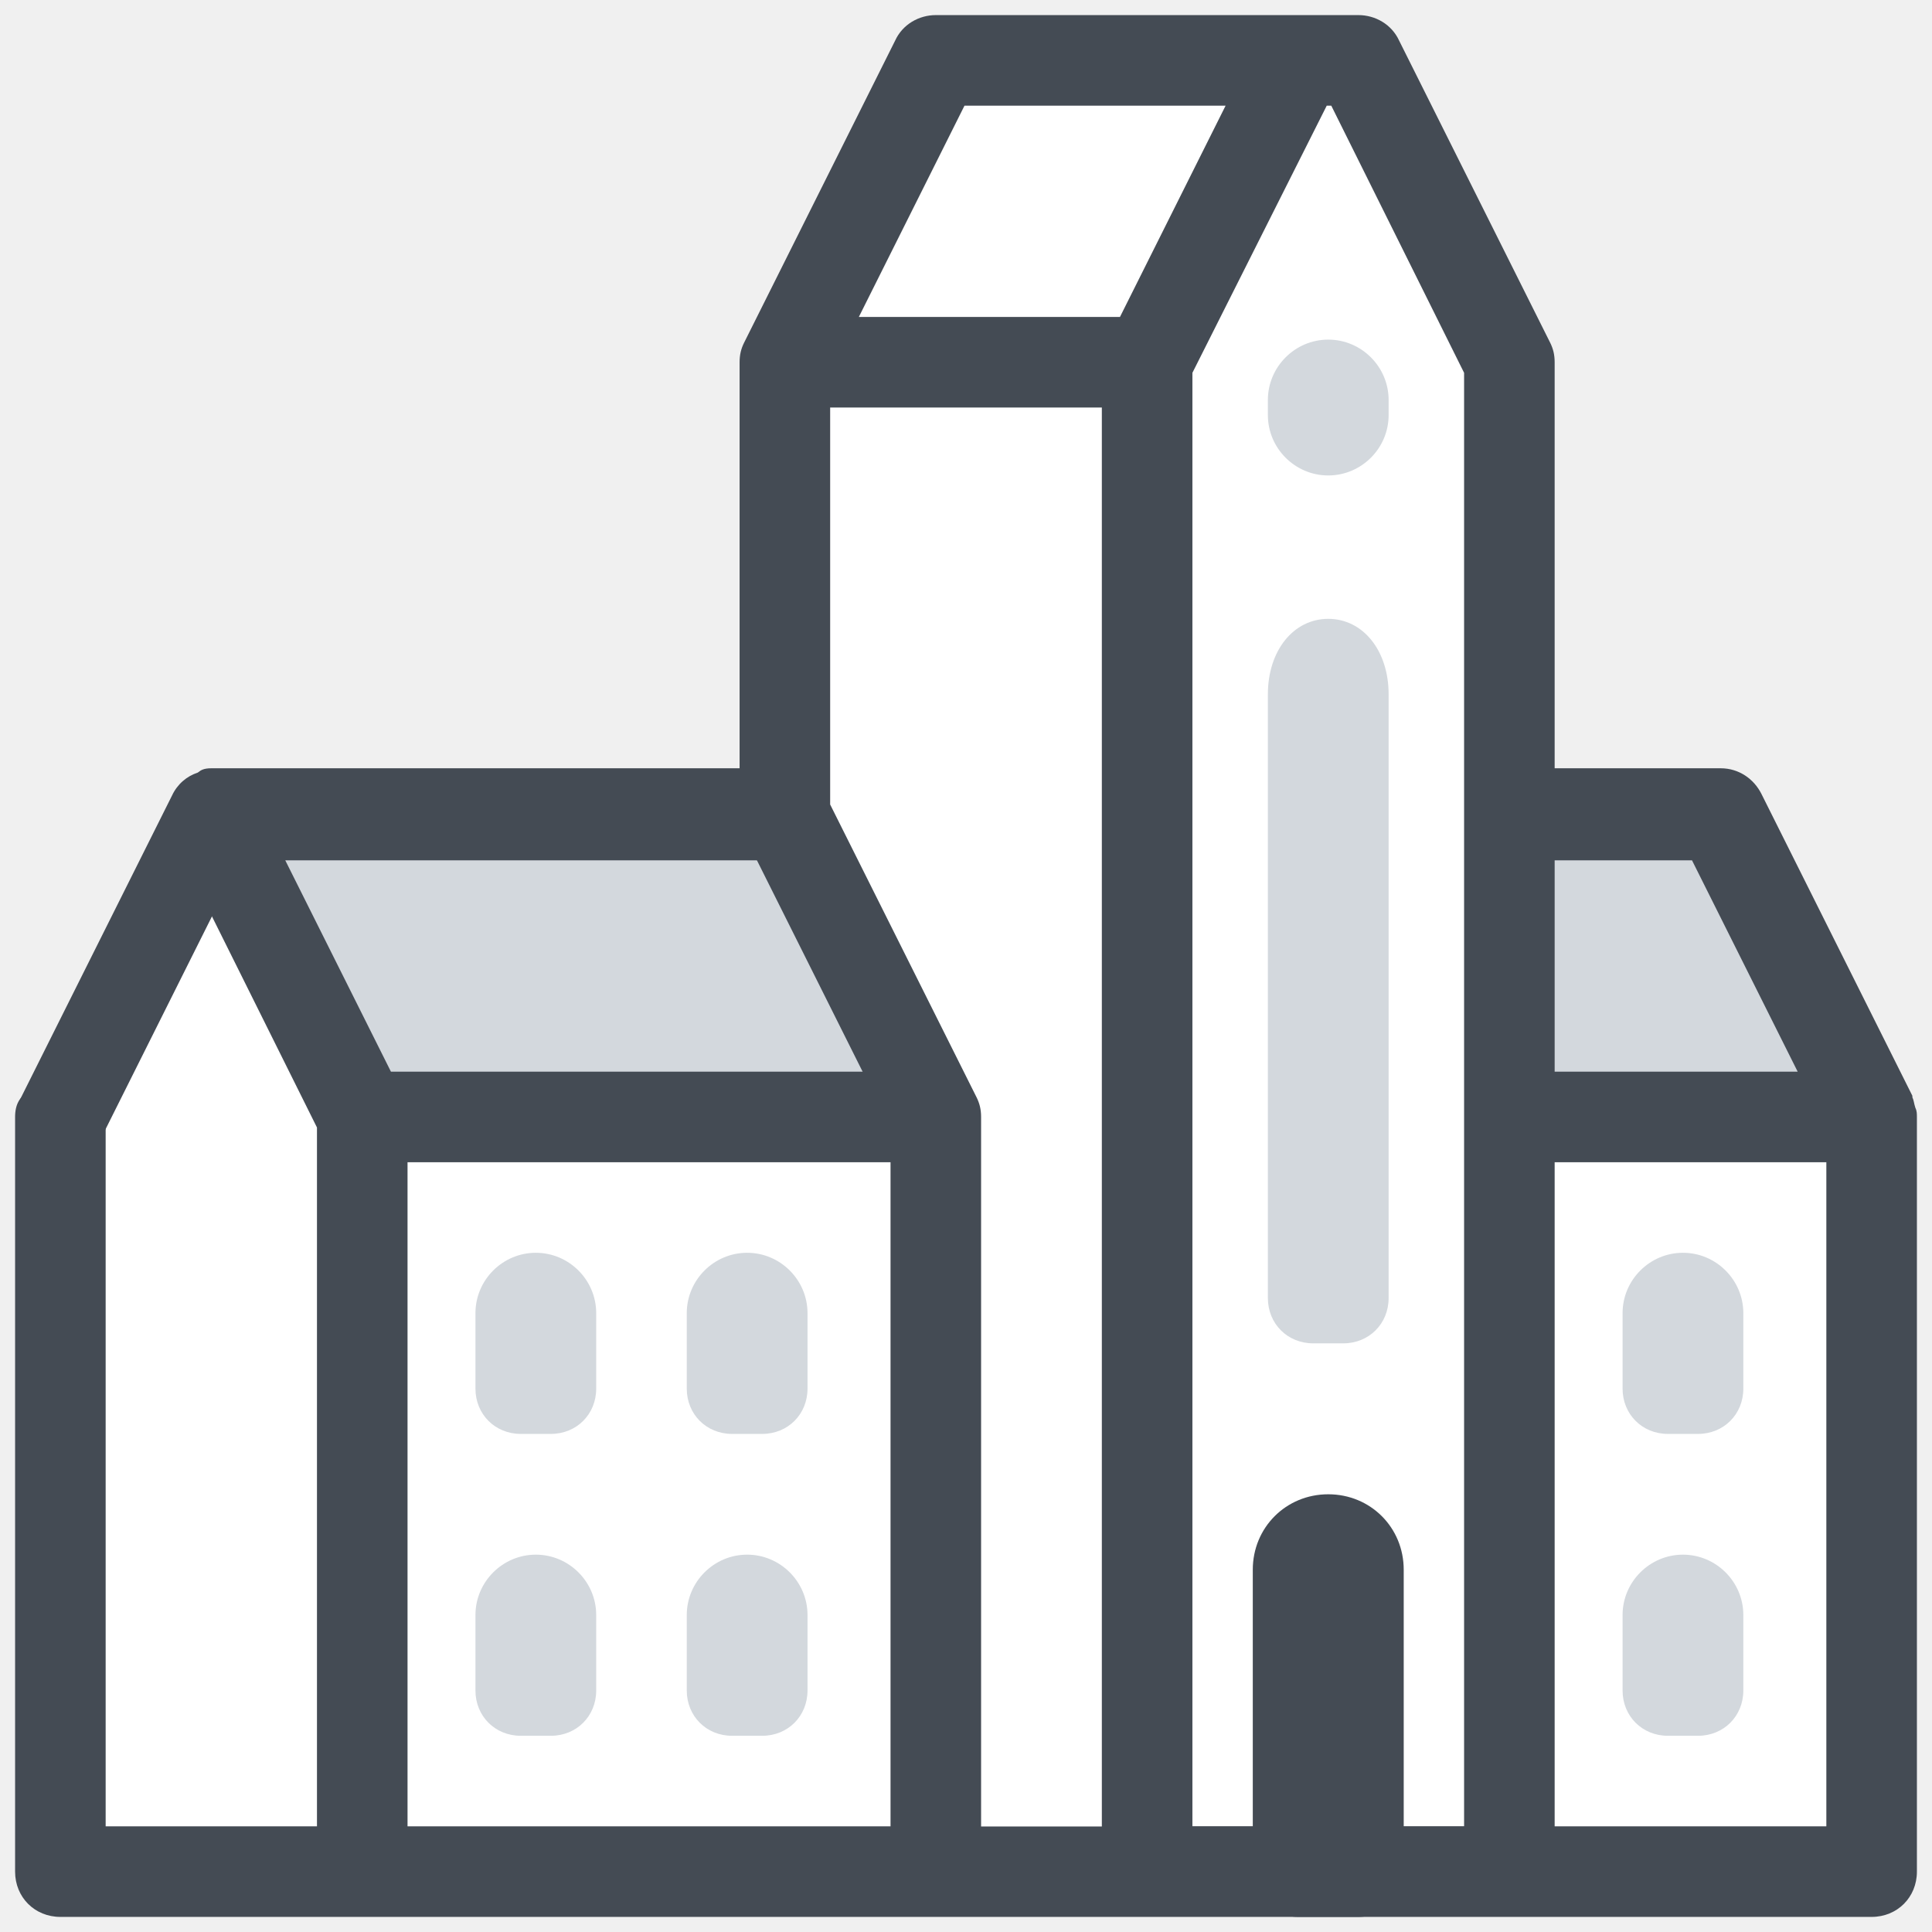
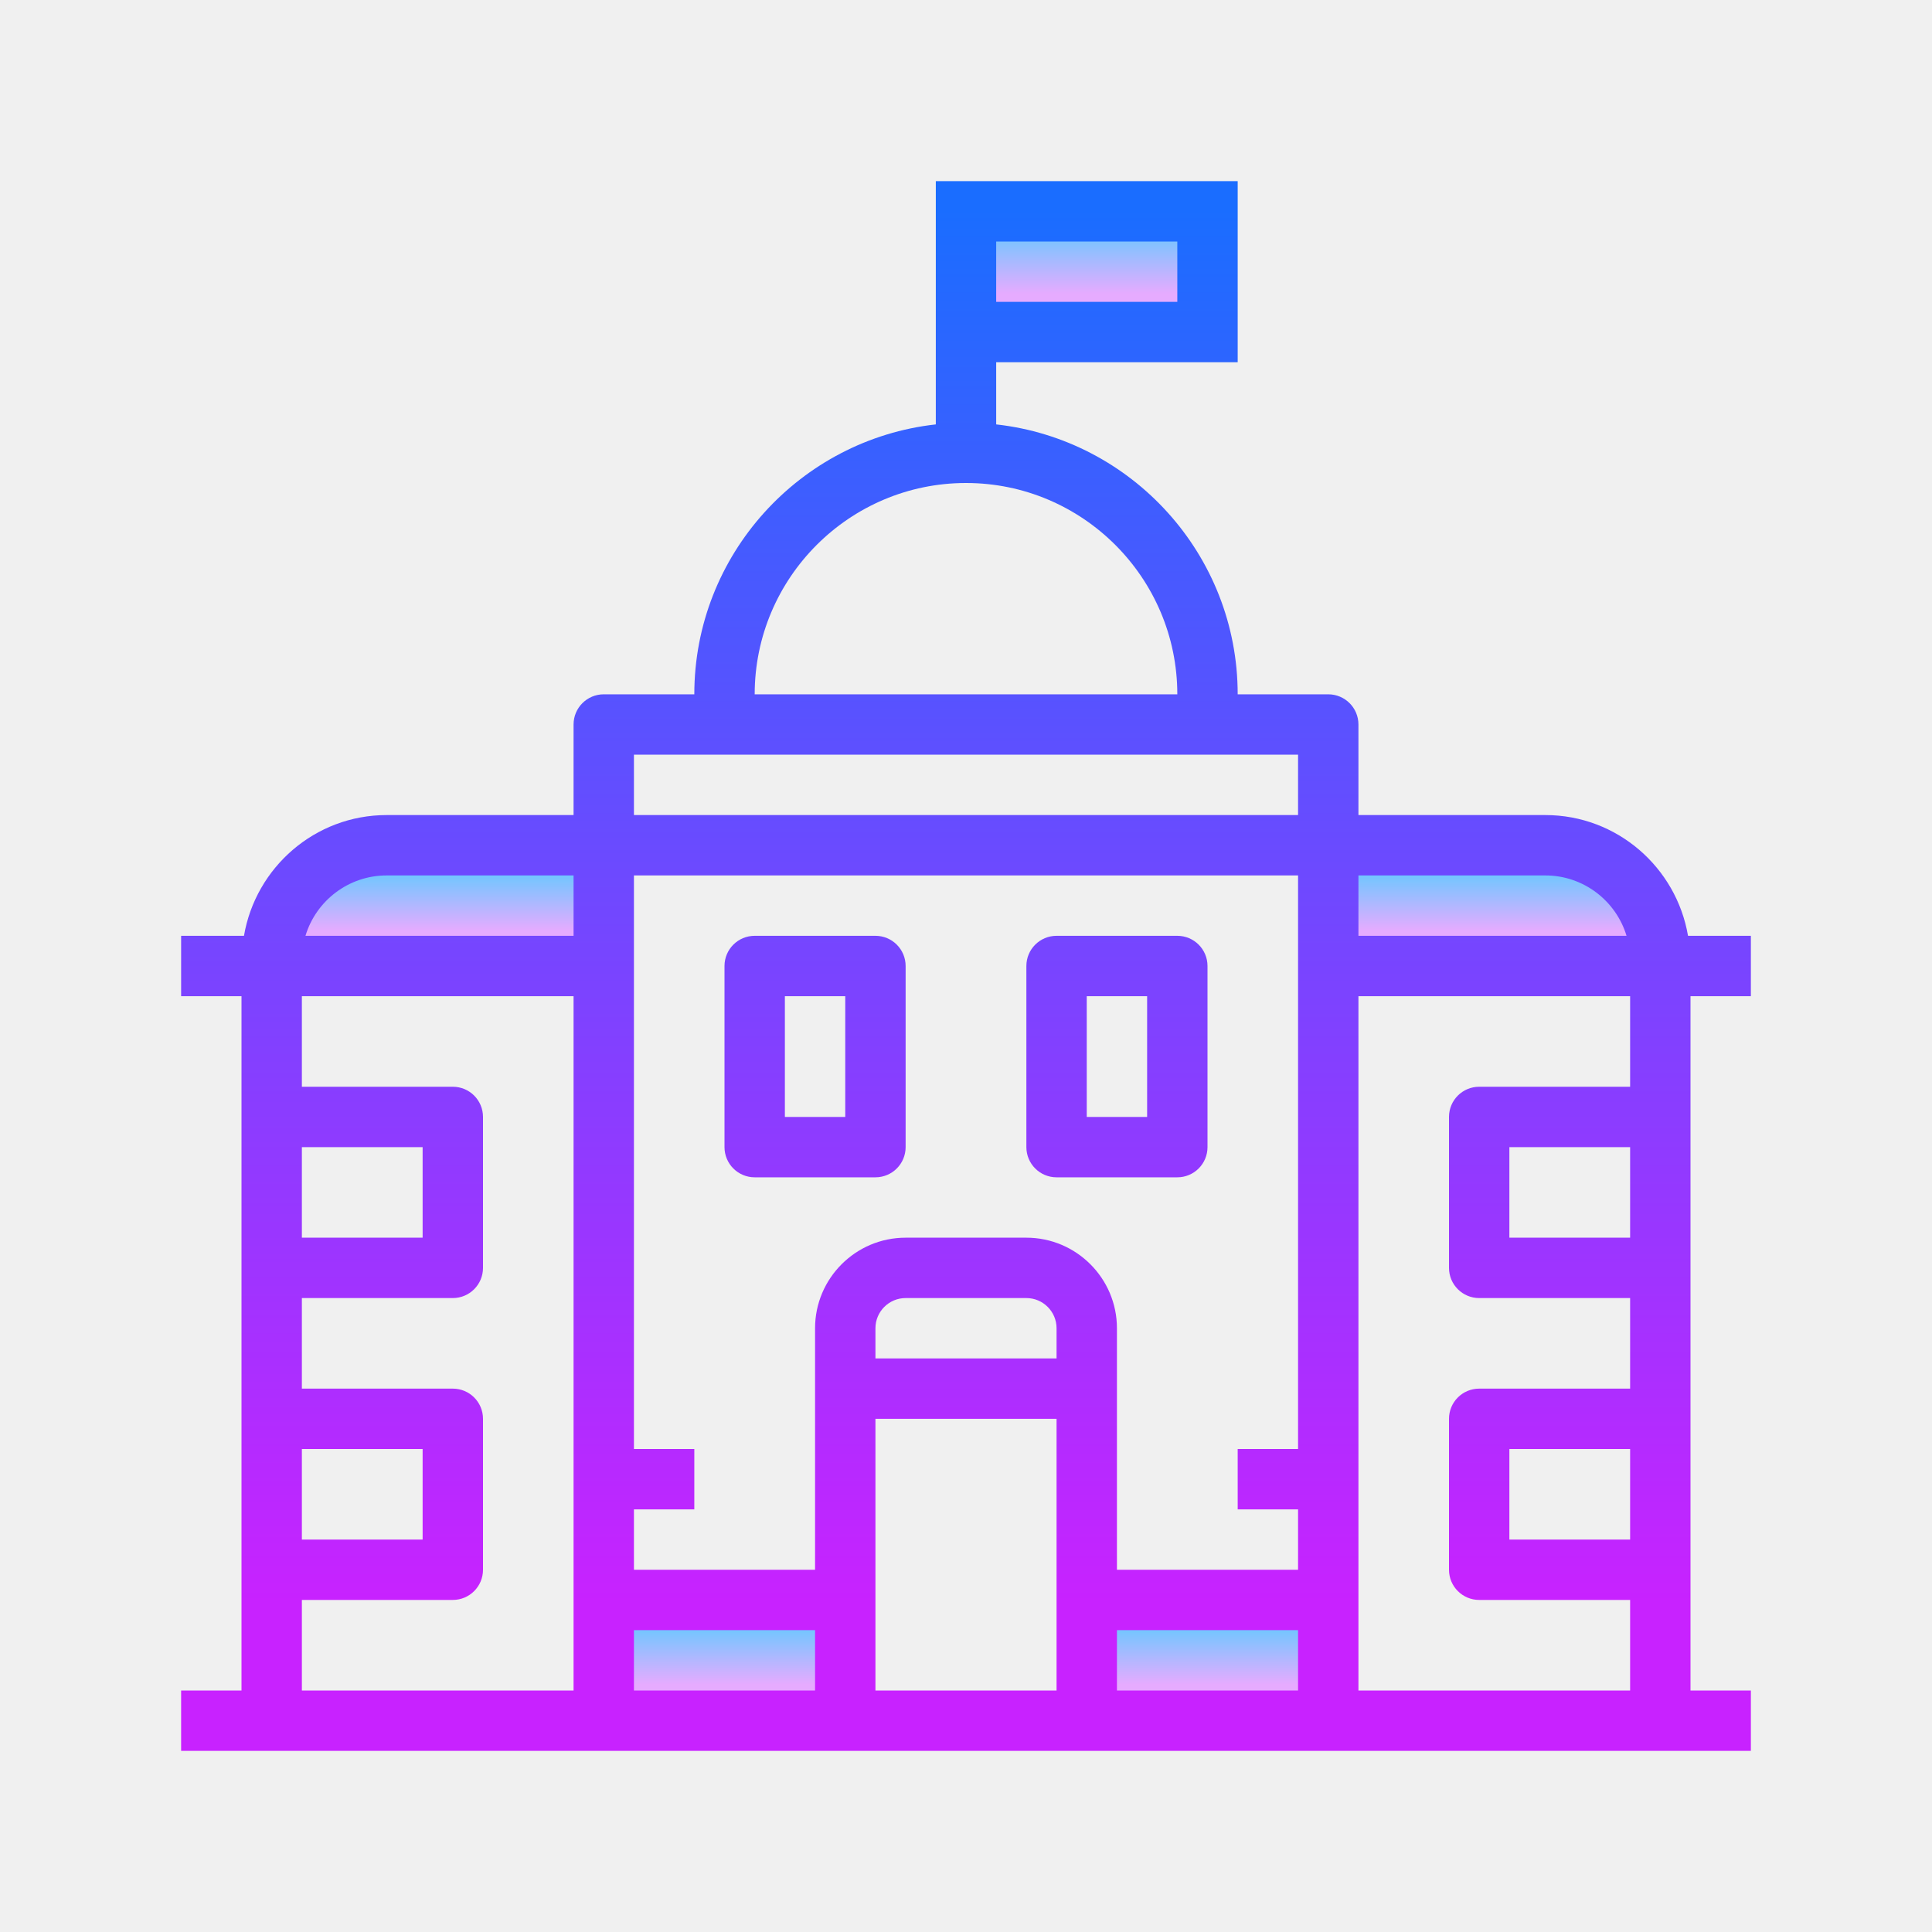
- <svg xmlns="http://www.w3.org/2000/svg" viewBox="0 0 128 128">
-   <path fill="#fff" d="M114 54L14 54 4 74 4 124 124 124 124 74z" />
-   <path fill="#d3d8dd" d="M24 74L14 54 52 54 62 74zM100 74L100 54 114 54 124 74z" />
-   <path fill="#444b54" d="M4,77c-0.5,0-0.9-0.1-1.3-0.3c-1.5-0.7-2.1-2.5-1.3-4l10-20c0.7-1.5,2.5-2.1,4-1.3c1.5,0.7,2.1,2.5,1.3,4l-10,20C6.2,76.4,5.1,77,4,77z" />
-   <path fill="#d3d8dd" d="M62 4L87 4 76 24 52 24z" />
-   <path fill="#444b54" d="M126.9,73.4C126.9,73.4,126.9,73.4,126.9,73.4c-0.1-0.3-0.1-0.5-0.2-0.7c0,0,0,0,0-0.1l-10-20c-0.5-1-1.5-1.7-2.7-1.7H14c-1,0-1,0.5-1.6,1.4c-0.5,0.9-1.6,2-1.1,2.9L21,74.7V121H7V74c0-1.7-1.3-2-3-2s-3,0.3-3,2v50c0,1.7,1.3,3,3,3h120c1.7,0,3-1.3,3-3V74C127,73.8,127,73.6,126.9,73.4z M112.1,57l7,14H25.9l-7-14H112.1z M27,77h94v44H27V77z" />
-   <path fill="#fff" d="M100 24L100 121 62 121 62 74 52 54 52 24 62 4 90 4z" />
-   <path fill="#444b54" d="M88,102L88,102c-1.1,0-2,0.9-2,2v20h4v-20C90,102.9,89.1,102,88,102z" />
-   <path fill="#444b54" d="M90,127h-4c-1.7,0-3-1.3-3-3v-20c0-2.8,2.2-5,5-5s5,2.2,5,5v20C93,125.7,91.7,127,90,127z" />
-   <path fill="#d3d8dd" d="M88,44L88,44c-0.6,0-1,0.9-1,2v40h2V46C89,44.9,88.6,44,88,44z" />
-   <path fill="#d3d8dd" d="M89 89h-2c-1.7 0-3-1.3-3-3V46c0-2.9 1.7-5 4-5s4 2.1 4 5v40C92 87.7 90.7 89 89 89zM88 31.5c-2.2 0-4-1.8-4-4v-1c0-2.2 1.8-4 4-4s4 1.8 4 4v1C92 29.7 90.2 31.5 88 31.5zM36.5 92h-2v-5c0-.6.4-1 1-1l0 0c.6 0 1 .4 1 1V92z" />
-   <path fill="#d3d8dd" d="M36.5 95h-2c-1.7 0-3-1.3-3-3v-5c0-2.2 1.8-4 4-4s4 1.8 4 4v5C39.5 93.7 38.2 95 36.5 95zM50.5 92h-2v-5c0-.6.4-1 1-1l0 0c.6 0 1 .4 1 1V92z" />
-   <path fill="#d3d8dd" d="M50.5,95h-2c-1.7,0-3-1.3-3-3v-5c0-2.2,1.8-4,4-4s4,1.8,4,4v5C53.5,93.7,52.2,95,50.5,95z" />
-   <path fill="#444b54" d="M102.7,22.7l-10-20C92.2,1.6,91.1,1,90,1H62c-1.1,0-2.2,0.6-2.7,1.7l-10,20C49.1,23.1,49,23.5,49,24v30c0,0.5,0.1,0.9,0.3,1.3L59,74.7V124c0,1.7,1.3,1,3,1s3,0.7,3-1V74c0-0.5-0.1-0.9-0.3-1.3L55,53.3V27h18v97c0,1.7,1.3,1,3,1h24c1.7,0,3,0.7,3-1V24C103,23.5,102.9,23.1,102.7,22.7z M63.9,7h17.3l-7,14H56.9L63.9,7z M97,121H79V24.7L87.9,7h0.3L97,24.7V121z" />
-   <g>
-     <path fill="#d3d8dd" d="M36.5,112h-2v-5c0-0.6,0.4-1,1-1l0,0c0.6,0,1,0.4,1,1V112z" />
-     <path fill="#d3d8dd" d="M36.5,115h-2c-1.7,0-3-1.3-3-3v-5c0-2.2,1.8-4,4-4s4,1.8,4,4v5C39.5,113.7,38.2,115,36.5,115z" />
-   </g>
-   <g>
-     <path fill="#d3d8dd" d="M50.5,112h-2v-5c0-0.6,0.4-1,1-1l0,0c0.6,0,1,0.4,1,1V112z" />
-     <path fill="#d3d8dd" d="M50.5,115h-2c-1.7,0-3-1.3-3-3v-5c0-2.2,1.8-4,4-4s4,1.8,4,4v5C53.5,113.7,52.2,115,50.5,115z" />
-   </g>
-   <g>
-     <path fill="#d3d8dd" d="M112.5,92h-2v-5c0-0.6,0.4-1,1-1l0,0c0.6,0,1,0.4,1,1V92z" />
-     <path fill="#d3d8dd" d="M112.5,95h-2c-1.7,0-3-1.3-3-3v-5c0-2.2,1.8-4,4-4s4,1.8,4,4v5C115.5,93.7,114.2,95,112.5,95z" />
-   </g>
-   <g>
-     <path fill="#d3d8dd" d="M112.5,112h-2v-5c0-0.6,0.4-1,1-1l0,0c0.6,0,1,0.4,1,1V112z" />
-     <path fill="#d3d8dd" d="M112.5,115h-2c-1.7,0-3-1.3-3-3v-5c0-2.2,1.8-4,4-4s4,1.8,4,4v5C115.5,113.7,114.2,115,112.5,115z" />
-   </g>
+ <svg xmlns="http://www.w3.org/2000/svg" viewBox="0 0 64 64">
+   <linearGradient id="7ThaVmYCkzXERLlwDj9vka" x1="36" x2="36" y1="7.67" y2="9.725" gradientUnits="userSpaceOnUse">
+     <stop offset="0" stop-color="#6dc7ff" />
+     <stop offset="1" stop-color="#e6abff" />
+   </linearGradient>
+   <rect width="8" height="4" x="32" y="7" fill="url(#7ThaVmYCkzXERLlwDj9vka)" />
+   <linearGradient id="7ThaVmYCkzXERLlwDj9vkb" x1="14.5" x2="14.5" y1="28.915" y2="30.837" gradientUnits="userSpaceOnUse">
+     <stop offset="0" stop-color="#6dc7ff" />
+     <stop offset="1" stop-color="#e6abff" />
+   </linearGradient>
+   <path fill="url(#7ThaVmYCkzXERLlwDj9vkb)" d="M20,28h-7.191C10.705,28,9,29.705,9,31.809V32h11V28z" />
+   <linearGradient id="7ThaVmYCkzXERLlwDj9vkc" x1="49.5" x2="49.5" y1="28.915" y2="30.837" gradientUnits="userSpaceOnUse">
+     <stop offset="0" stop-color="#6dc7ff" />
+     <stop offset="1" stop-color="#e6abff" />
+   </linearGradient>
+   <path fill="url(#7ThaVmYCkzXERLlwDj9vkc)" d="M44,28h7.191C53.295,28,55,29.705,55,31.809V32H44V28z" />
+   <linearGradient id="7ThaVmYCkzXERLlwDj9vkd" x1="24" x2="24" y1="53.883" y2="55.798" gradientUnits="userSpaceOnUse">
+     <stop offset="0" stop-color="#6dc7ff" />
+     <stop offset="1" stop-color="#e6abff" />
+   </linearGradient>
+   <rect width="8" height="4" x="20" y="53" fill="url(#7ThaVmYCkzXERLlwDj9vkd)" />
+   <linearGradient id="7ThaVmYCkzXERLlwDj9vke" x1="40" x2="40" y1="53.883" y2="55.798" gradientUnits="userSpaceOnUse">
+     <stop offset="0" stop-color="#6dc7ff" />
+     <stop offset="1" stop-color="#e6abff" />
+   </linearGradient>
+   <rect width="8" height="4" x="36" y="53" fill="url(#7ThaVmYCkzXERLlwDj9vke)" />
+   <linearGradient id="7ThaVmYCkzXERLlwDj9vkf" x1="27" x2="27" y1="6.915" y2="53.083" gradientUnits="userSpaceOnUse">
+     <stop offset="0" stop-color="#1a6dff" />
+     <stop offset="1" stop-color="#c822ff" />
+   </linearGradient>
+   <path fill="url(#7ThaVmYCkzXERLlwDj9vkf)" d="M29,31h-4c-0.552,0-1,0.447-1,1v6c0,0.553,0.448,1,1,1h4c0.552,0,1-0.447,1-1v-6 C30,31.447,29.552,31,29,31z M28,37h-2v-4h2V37z" />
+   <linearGradient id="7ThaVmYCkzXERLlwDj9vkg" x1="37" x2="37" y1="6.915" y2="53.083" gradientUnits="userSpaceOnUse">
+     <stop offset="0" stop-color="#1a6dff" />
+     <stop offset="1" stop-color="#c822ff" />
+   </linearGradient>
+   <path fill="url(#7ThaVmYCkzXERLlwDj9vkg)" d="M39,31h-4c-0.552,0-1,0.447-1,1v6c0,0.553,0.448,1,1,1h4c0.552,0,1-0.447,1-1v-6 C40,31.447,39.552,31,39,31z M38,37h-2v-4h2V37z" />
+   <linearGradient id="7ThaVmYCkzXERLlwDj9vkh" x1="32" x2="32" y1="6.915" y2="53.083" gradientUnits="userSpaceOnUse">
+     <stop offset="0" stop-color="#1a6dff" />
+     <stop offset="1" stop-color="#c822ff" />
+   </linearGradient>
+   <path fill="url(#7ThaVmYCkzXERLlwDj9vkh)" d="M56,37v-4h2v-2h-2.082c-0.387-2.266-2.352-4-4.727-4H45v-3c0-0.553-0.448-1-1-1h-3 c0-4.625-3.507-8.442-8-8.941V12h8V6H31v8.059c-4.493,0.499-8,4.316-8,8.941h-3c-0.552,0-1,0.447-1,1v3h-6.191 c-2.374,0-4.34,1.734-4.727,4H6v2h2v23H6v2h52v-2h-2V37z M33,8h6v2h-6V8z M45,29h6.191c1.268,0,2.342,0.844,2.69,2H45V29z M35,45 h-6v-1c0-0.552,0.449-1,1-1h4c0.551,0,1,0.448,1,1V45z M37,44c0-1.654-1.346-3-3-3h-4c-1.654,0-3,1.346-3,3v8h-6v-2h2v-2h-2V29h22 v19h-2v2h2v2h-6V44z M32,16c3.86,0,7,3.141,7,7H25C25,19.141,28.14,16,32,16z M21,25h22v2H21V25z M12.809,29H19v2h-8.881 C10.467,29.844,11.541,29,12.809,29z M10,38h4v3h-4V38z M10,48h4v3h-4V48z M10,53h5c0.552,0,1-0.447,1-1v-5c0-0.553-0.448-1-1-1h-5 v-3h5c0.552,0,1-0.447,1-1v-5c0-0.553-0.448-1-1-1h-5v-3h9v23h-9V53z M21,54h6v2h-6V54z M29,53v-6h6v6v3h-6V53z M37,56v-2h6v2H37z M45,56V33h9v3h-5c-0.552,0-1,0.447-1,1v5c0,0.553,0.448,1,1,1h5v3h-5c-0.552,0-1,0.447-1,1v5c0,0.553,0.448,1,1,1h5v3H45z M54,38 v3h-4v-3H54z M54,48v3h-4v-3H54z" />
</svg>
